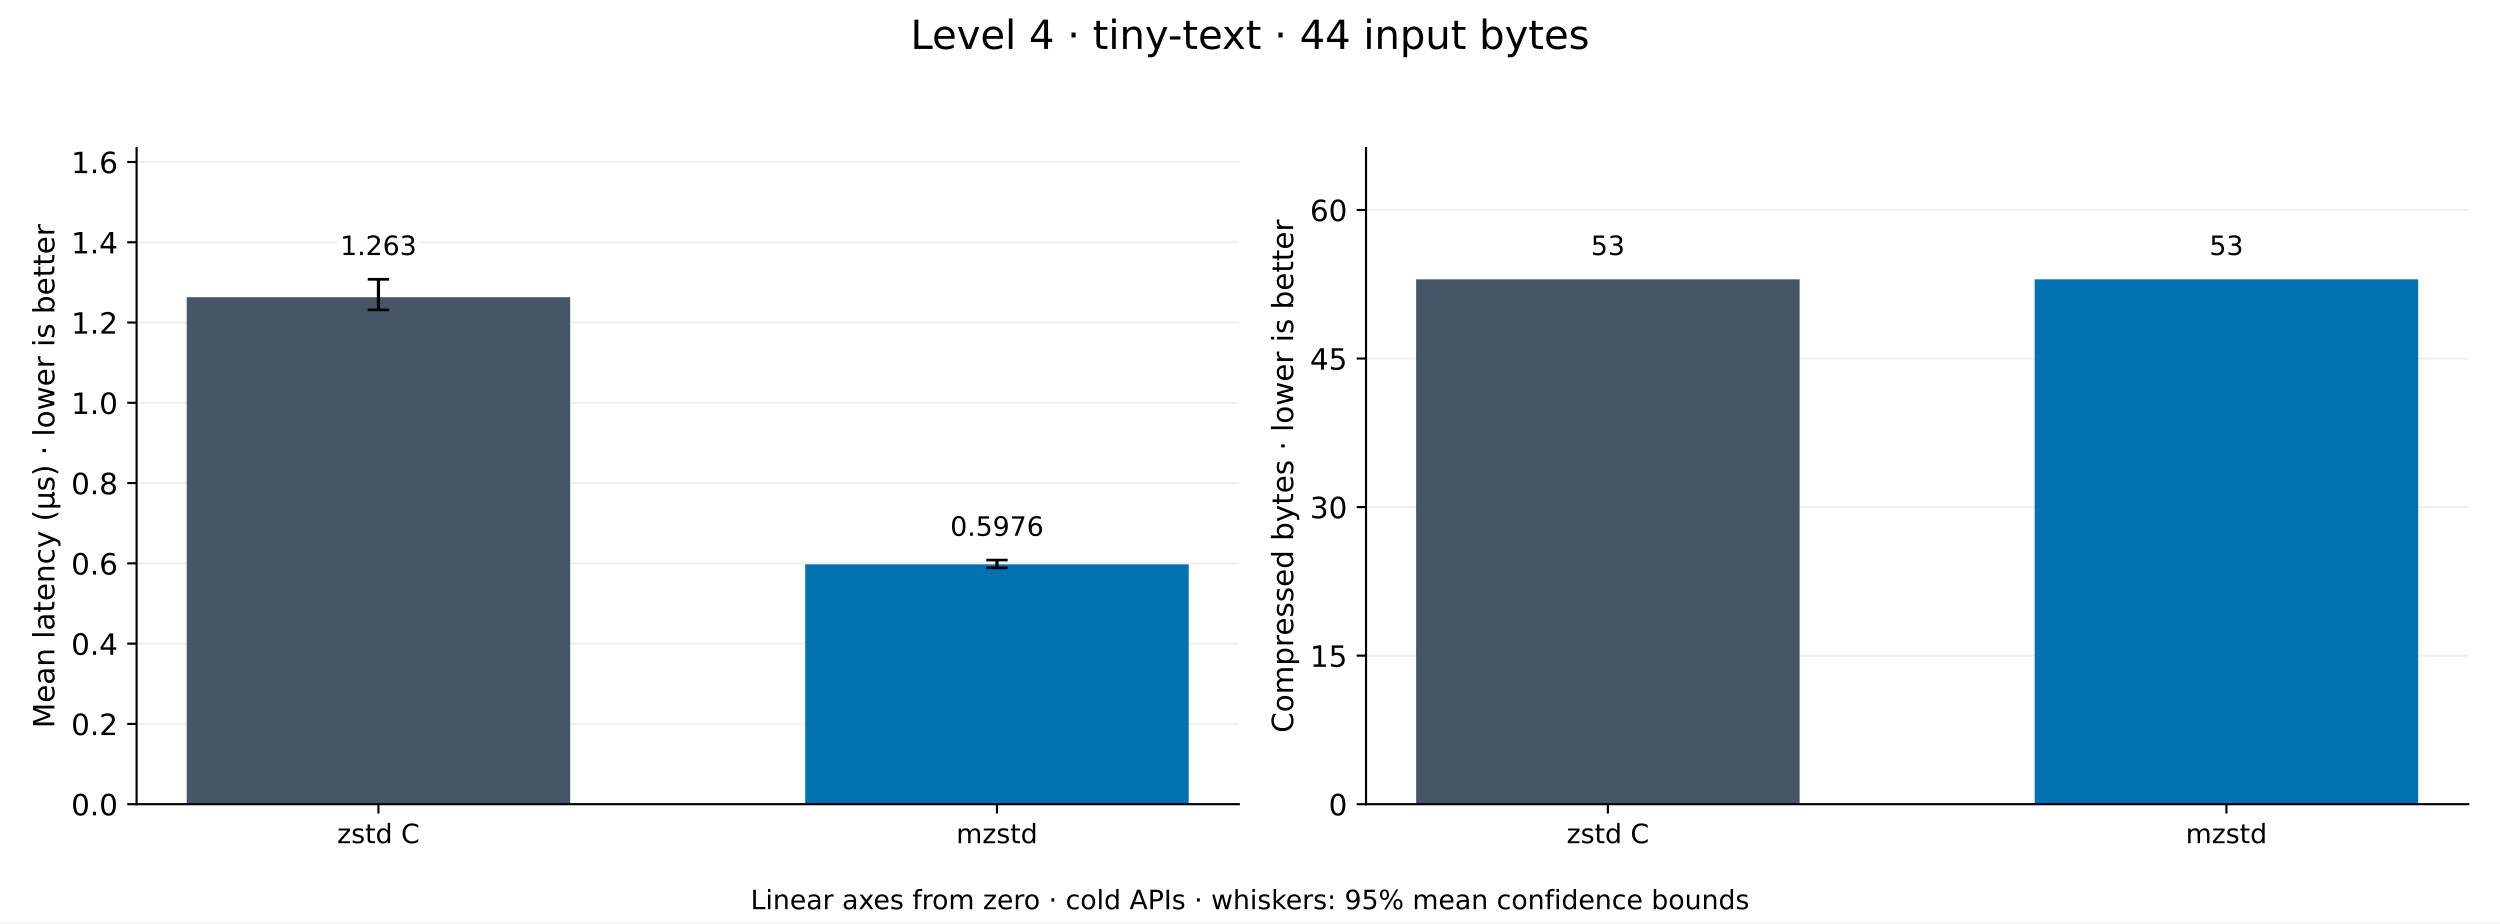
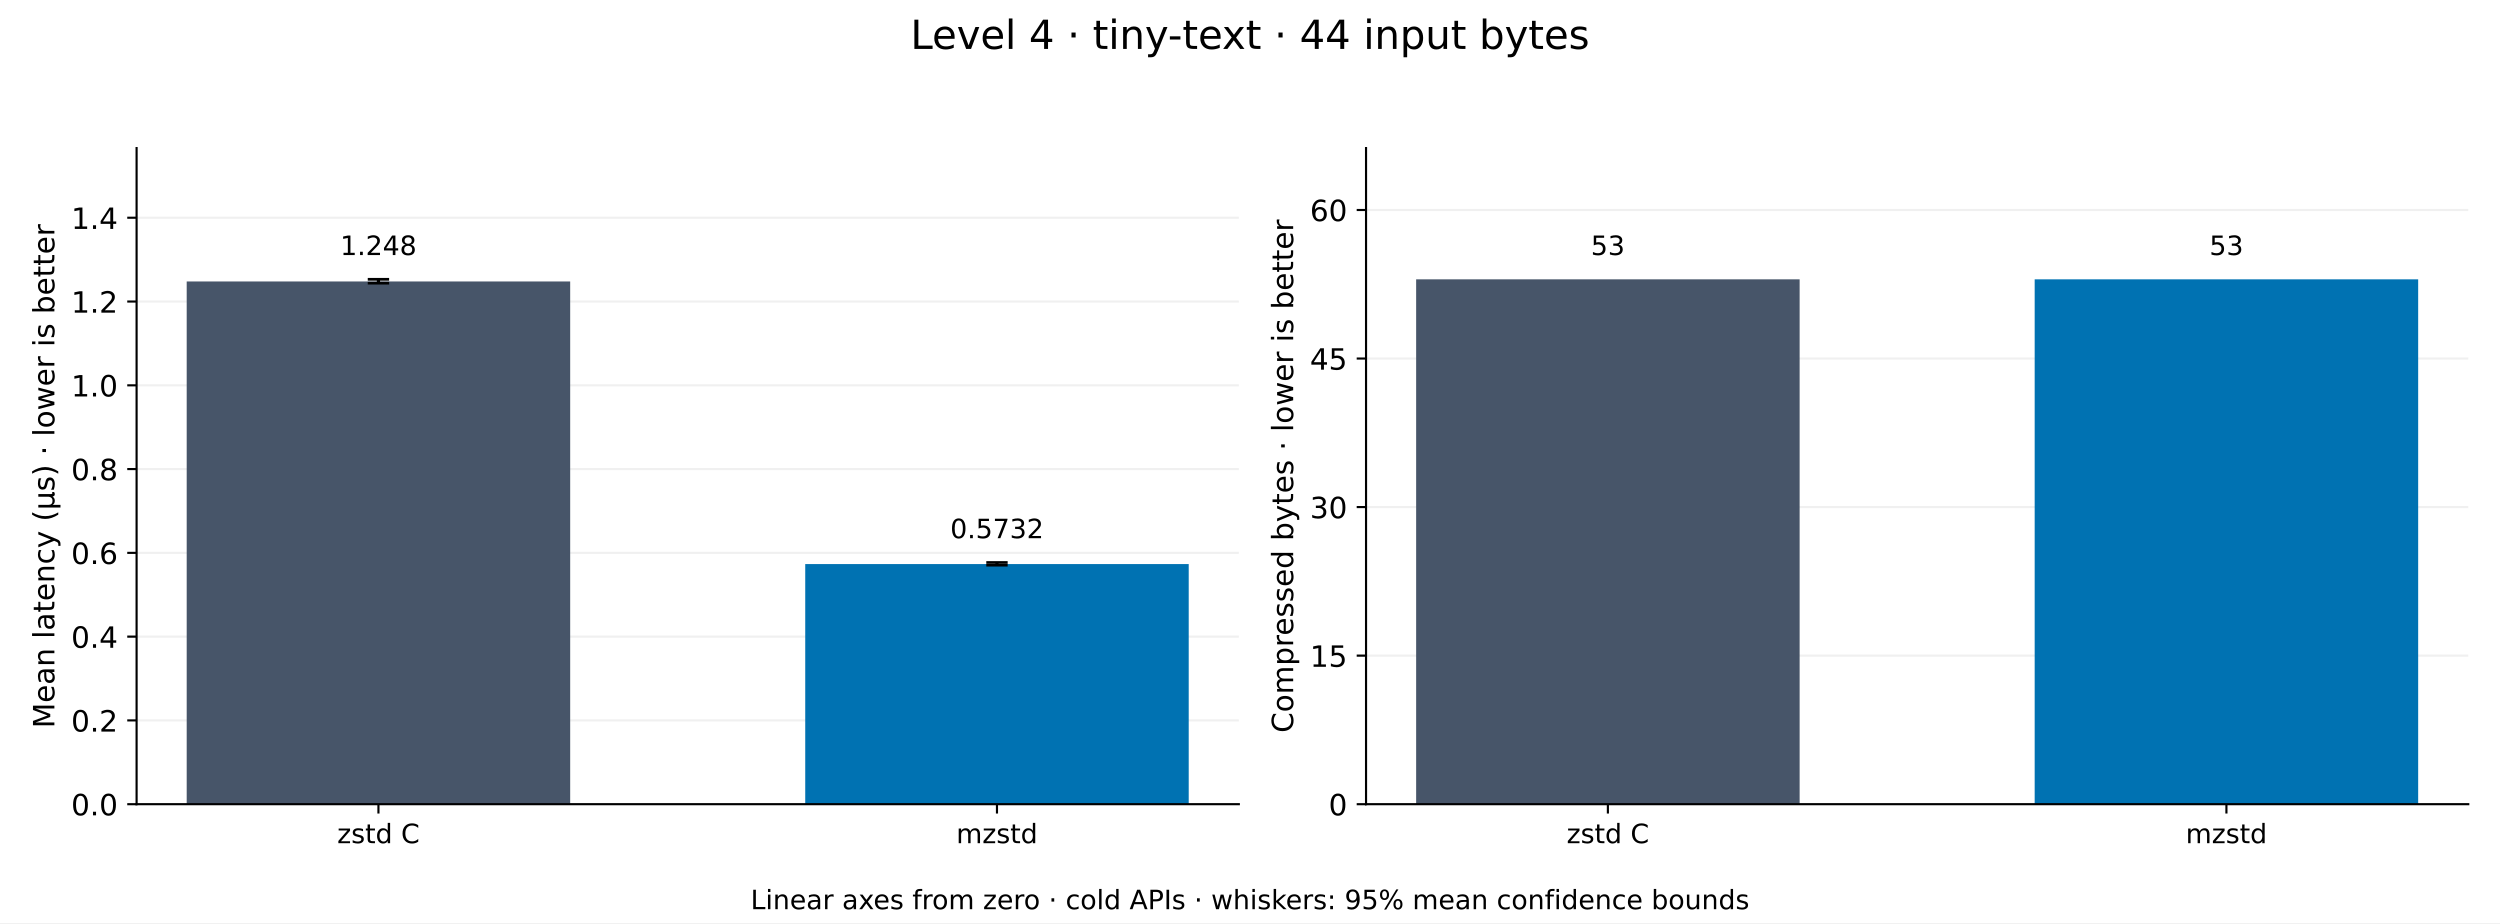
<svg xmlns="http://www.w3.org/2000/svg" xmlns:xlink="http://www.w3.org/1999/xlink" width="936pt" height="345.6pt" viewBox="0 0 936 345.6" version="1.1">
  <defs>
    <style type="text/css">*{stroke-linejoin: round; stroke-linecap: butt}</style>
  </defs>
  <g id="figure_1">
    <g id="patch_1">
      <path d="M 0 345.6 L 936 345.6 L 936 0 L 0 0 z " style="fill: #ffffff" />
    </g>
    <g id="axes_1">
      <g id="patch_2">
        <path d="M 51.14 301.088 L 463.815 301.088 L 463.815 55.44 L 51.14 55.44 z " style="fill: #ffffff" />
      </g>
      <g id="matplotlib.axis_1">
        <g id="xtick_1">
          <g id="line2d_1">
            <defs>
              <path id="mcbfd24ea1b" d="M 0 0 L 0 3.5 " style="stroke: #000000; stroke-width: 0.8" />
            </defs>
            <g>
              <use xlink:href="#mcbfd24ea1b" x="141.688" y="301.088" style="stroke: #000000; stroke-width: 0.8" />
            </g>
          </g>
          <g id="text_1">
            <text style="font-size: 10px; font-family: 'DejaVu Sans', 'Bitstream Vera Sans', 'Computer Modern Sans Serif', 'Lucida Grande', 'Verdana', 'Geneva', 'Lucid', 'Arial', 'Helvetica', 'Avant Garde', sans-serif; text-anchor: middle" x="141.688" y="315.686" transform="rotate(-0 141.6877 315.6864)">zstd C</text>
          </g>
        </g>
        <g id="xtick_2">
          <g id="line2d_2">
            <g>
              <use xlink:href="#mcbfd24ea1b" x="373.267" y="301.088" style="stroke: #000000; stroke-width: 0.8" />
            </g>
          </g>
          <g id="text_2">
            <text style="font-size: 10px; font-family: 'DejaVu Sans', 'Bitstream Vera Sans', 'Computer Modern Sans Serif', 'Lucida Grande', 'Verdana', 'Geneva', 'Lucid', 'Arial', 'Helvetica', 'Avant Garde', sans-serif; text-anchor: middle" x="373.267" y="315.686" transform="rotate(-0 373.2673 315.6864)">mzstd</text>
          </g>
        </g>
      </g>
      <g id="matplotlib.axis_2">
        <g id="ytick_1">
          <g id="line2d_3">
            <path d="M 51.14 301.088 L 463.815 301.088 " clip-path="url(#p888534b1e1)" style="fill: none; stroke: #b0b0b0; stroke-opacity: 0.18; stroke-width: 0.8; stroke-linecap: square" />
          </g>
          <g id="line2d_4">
            <defs>
              <path id="m862e928616" d="M 0 0 L -3.5 0 " style="stroke: #000000; stroke-width: 0.8" />
            </defs>
            <g>
              <use xlink:href="#m862e928616" x="51.14" y="301.088" style="stroke: #000000; stroke-width: 0.8" />
            </g>
          </g>
          <g id="text_3">
            <text style="font-size: 11px; font-family: 'DejaVu Sans', 'Bitstream Vera Sans', 'Computer Modern Sans Serif', 'Lucida Grande', 'Verdana', 'Geneva', 'Lucid', 'Arial', 'Helvetica', 'Avant Garde', sans-serif; text-anchor: end" x="44.14" y="305.267" transform="rotate(-0 44.14 305.2671)">0.0</text>
          </g>
        </g>
        <g id="ytick_2">
          <g id="line2d_5">
-             <path d="M 51.14 271.032 L 463.815 271.032 " clip-path="url(#p888534b1e1)" style="fill: none; stroke: #b0b0b0; stroke-opacity: 0.18; stroke-width: 0.8; stroke-linecap: square" />
+             <path d="M 51.14 269.722 L 463.815 269.722 " clip-path="url(#p888534b1e1)" style="fill: none; stroke: #b0b0b0; stroke-opacity: 0.18; stroke-width: 0.8; stroke-linecap: square" />
          </g>
          <g id="line2d_6">
            <g>
-               <use xlink:href="#m862e928616" x="51.14" y="271.032" style="stroke: #000000; stroke-width: 0.8" />
+               <use xlink:href="#m862e928616" x="51.14" y="269.722" style="stroke: #000000; stroke-width: 0.8" />
            </g>
          </g>
          <g id="text_4">
-             <text style="font-size: 11px; font-family: 'DejaVu Sans', 'Bitstream Vera Sans', 'Computer Modern Sans Serif', 'Lucida Grande', 'Verdana', 'Geneva', 'Lucid', 'Arial', 'Helvetica', 'Avant Garde', sans-serif; text-anchor: end" x="44.14" y="275.212" transform="rotate(-0 44.14 275.2116)">0.2</text>
+             <text style="font-size: 11px; font-family: 'DejaVu Sans', 'Bitstream Vera Sans', 'Computer Modern Sans Serif', 'Lucida Grande', 'Verdana', 'Geneva', 'Lucid', 'Arial', 'Helvetica', 'Avant Garde', sans-serif; text-anchor: end" x="44.14" y="273.901" transform="rotate(-0 44.14 273.9011)">0.2</text>
          </g>
        </g>
        <g id="ytick_3">
          <g id="line2d_7">
-             <path d="M 51.14 240.977 L 463.815 240.977 " clip-path="url(#p888534b1e1)" style="fill: none; stroke: #b0b0b0; stroke-opacity: 0.18; stroke-width: 0.8; stroke-linecap: square" />
+             <path d="M 51.14 238.356 L 463.815 238.356 " clip-path="url(#p888534b1e1)" style="fill: none; stroke: #b0b0b0; stroke-opacity: 0.18; stroke-width: 0.8; stroke-linecap: square" />
          </g>
          <g id="line2d_8">
            <g>
-               <use xlink:href="#m862e928616" x="51.14" y="240.977" style="stroke: #000000; stroke-width: 0.8" />
+               <use xlink:href="#m862e928616" x="51.14" y="238.356" style="stroke: #000000; stroke-width: 0.8" />
            </g>
          </g>
          <g id="text_5">
-             <text style="font-size: 11px; font-family: 'DejaVu Sans', 'Bitstream Vera Sans', 'Computer Modern Sans Serif', 'Lucida Grande', 'Verdana', 'Geneva', 'Lucid', 'Arial', 'Helvetica', 'Avant Garde', sans-serif; text-anchor: end" x="44.14" y="245.156" transform="rotate(-0 44.14 245.1561)">0.4</text>
+             <text style="font-size: 11px; font-family: 'DejaVu Sans', 'Bitstream Vera Sans', 'Computer Modern Sans Serif', 'Lucida Grande', 'Verdana', 'Geneva', 'Lucid', 'Arial', 'Helvetica', 'Avant Garde', sans-serif; text-anchor: end" x="44.14" y="242.535" transform="rotate(-0 44.14 242.5351)">0.4</text>
          </g>
        </g>
        <g id="ytick_4">
          <g id="line2d_9">
-             <path d="M 51.14 210.921 L 463.815 210.921 " clip-path="url(#p888534b1e1)" style="fill: none; stroke: #b0b0b0; stroke-opacity: 0.18; stroke-width: 0.8; stroke-linecap: square" />
+             <path d="M 51.14 206.99 L 463.815 206.99 " clip-path="url(#p888534b1e1)" style="fill: none; stroke: #b0b0b0; stroke-opacity: 0.18; stroke-width: 0.8; stroke-linecap: square" />
          </g>
          <g id="line2d_10">
            <g>
-               <use xlink:href="#m862e928616" x="51.14" y="210.921" style="stroke: #000000; stroke-width: 0.8" />
+               <use xlink:href="#m862e928616" x="51.14" y="206.99" style="stroke: #000000; stroke-width: 0.8" />
            </g>
          </g>
          <g id="text_6">
-             <text style="font-size: 11px; font-family: 'DejaVu Sans', 'Bitstream Vera Sans', 'Computer Modern Sans Serif', 'Lucida Grande', 'Verdana', 'Geneva', 'Lucid', 'Arial', 'Helvetica', 'Avant Garde', sans-serif; text-anchor: end" x="44.14" y="215.101" transform="rotate(-0 44.14 215.1006)">0.6</text>
+             <text style="font-size: 11px; font-family: 'DejaVu Sans', 'Bitstream Vera Sans', 'Computer Modern Sans Serif', 'Lucida Grande', 'Verdana', 'Geneva', 'Lucid', 'Arial', 'Helvetica', 'Avant Garde', sans-serif; text-anchor: end" x="44.14" y="211.169" transform="rotate(-0 44.14 211.169)">0.6</text>
          </g>
        </g>
        <g id="ytick_5">
          <g id="line2d_11">
-             <path d="M 51.14 180.866 L 463.815 180.866 " clip-path="url(#p888534b1e1)" style="fill: none; stroke: #b0b0b0; stroke-opacity: 0.18; stroke-width: 0.8; stroke-linecap: square" />
+             <path d="M 51.14 175.624 L 463.815 175.624 " clip-path="url(#p888534b1e1)" style="fill: none; stroke: #b0b0b0; stroke-opacity: 0.18; stroke-width: 0.8; stroke-linecap: square" />
          </g>
          <g id="line2d_12">
            <g>
-               <use xlink:href="#m862e928616" x="51.14" y="180.866" style="stroke: #000000; stroke-width: 0.8" />
+               <use xlink:href="#m862e928616" x="51.14" y="175.624" style="stroke: #000000; stroke-width: 0.8" />
            </g>
          </g>
          <g id="text_7">
-             <text style="font-size: 11px; font-family: 'DejaVu Sans', 'Bitstream Vera Sans', 'Computer Modern Sans Serif', 'Lucida Grande', 'Verdana', 'Geneva', 'Lucid', 'Arial', 'Helvetica', 'Avant Garde', sans-serif; text-anchor: end" x="44.14" y="185.045" transform="rotate(-0 44.14 185.0451)">0.8</text>
+             <text style="font-size: 11px; font-family: 'DejaVu Sans', 'Bitstream Vera Sans', 'Computer Modern Sans Serif', 'Lucida Grande', 'Verdana', 'Geneva', 'Lucid', 'Arial', 'Helvetica', 'Avant Garde', sans-serif; text-anchor: end" x="44.14" y="179.803" transform="rotate(-0 44.14 179.803)">0.8</text>
          </g>
        </g>
        <g id="ytick_6">
          <g id="line2d_13">
-             <path d="M 51.14 150.81 L 463.815 150.81 " clip-path="url(#p888534b1e1)" style="fill: none; stroke: #b0b0b0; stroke-opacity: 0.18; stroke-width: 0.8; stroke-linecap: square" />
+             <path d="M 51.14 144.258 L 463.815 144.258 " clip-path="url(#p888534b1e1)" style="fill: none; stroke: #b0b0b0; stroke-opacity: 0.18; stroke-width: 0.8; stroke-linecap: square" />
          </g>
          <g id="line2d_14">
            <g>
-               <use xlink:href="#m862e928616" x="51.14" y="150.81" style="stroke: #000000; stroke-width: 0.8" />
+               <use xlink:href="#m862e928616" x="51.14" y="144.258" style="stroke: #000000; stroke-width: 0.8" />
            </g>
          </g>
          <g id="text_8">
-             <text style="font-size: 11px; font-family: 'DejaVu Sans', 'Bitstream Vera Sans', 'Computer Modern Sans Serif', 'Lucida Grande', 'Verdana', 'Geneva', 'Lucid', 'Arial', 'Helvetica', 'Avant Garde', sans-serif; text-anchor: end" x="44.14" y="154.99" transform="rotate(-0 44.14 154.9896)">1.0</text>
+             <text style="font-size: 11px; font-family: 'DejaVu Sans', 'Bitstream Vera Sans', 'Computer Modern Sans Serif', 'Lucida Grande', 'Verdana', 'Geneva', 'Lucid', 'Arial', 'Helvetica', 'Avant Garde', sans-serif; text-anchor: end" x="44.14" y="148.437" transform="rotate(-0 44.14 148.4369)">1.0</text>
          </g>
        </g>
        <g id="ytick_7">
          <g id="line2d_15">
-             <path d="M 51.14 120.755 L 463.815 120.755 " clip-path="url(#p888534b1e1)" style="fill: none; stroke: #b0b0b0; stroke-opacity: 0.18; stroke-width: 0.8; stroke-linecap: square" />
+             <path d="M 51.14 112.892 L 463.815 112.892 " clip-path="url(#p888534b1e1)" style="fill: none; stroke: #b0b0b0; stroke-opacity: 0.18; stroke-width: 0.8; stroke-linecap: square" />
          </g>
          <g id="line2d_16">
            <g>
-               <use xlink:href="#m862e928616" x="51.14" y="120.755" style="stroke: #000000; stroke-width: 0.8" />
+               <use xlink:href="#m862e928616" x="51.14" y="112.892" style="stroke: #000000; stroke-width: 0.8" />
            </g>
          </g>
          <g id="text_9">
-             <text style="font-size: 11px; font-family: 'DejaVu Sans', 'Bitstream Vera Sans', 'Computer Modern Sans Serif', 'Lucida Grande', 'Verdana', 'Geneva', 'Lucid', 'Arial', 'Helvetica', 'Avant Garde', sans-serif; text-anchor: end" x="44.14" y="124.934" transform="rotate(-0 44.14 124.9341)">1.2</text>
+             <text style="font-size: 11px; font-family: 'DejaVu Sans', 'Bitstream Vera Sans', 'Computer Modern Sans Serif', 'Lucida Grande', 'Verdana', 'Geneva', 'Lucid', 'Arial', 'Helvetica', 'Avant Garde', sans-serif; text-anchor: end" x="44.14" y="117.071" transform="rotate(-0 44.14 117.0709)">1.2</text>
          </g>
        </g>
        <g id="ytick_8">
          <g id="line2d_17">
-             <path d="M 51.14 90.699 L 463.815 90.699 " clip-path="url(#p888534b1e1)" style="fill: none; stroke: #b0b0b0; stroke-opacity: 0.18; stroke-width: 0.8; stroke-linecap: square" />
+             <path d="M 51.14 81.526 L 463.815 81.526 " clip-path="url(#p888534b1e1)" style="fill: none; stroke: #b0b0b0; stroke-opacity: 0.18; stroke-width: 0.8; stroke-linecap: square" />
          </g>
          <g id="line2d_18">
            <g>
-               <use xlink:href="#m862e928616" x="51.14" y="90.699" style="stroke: #000000; stroke-width: 0.8" />
+               <use xlink:href="#m862e928616" x="51.14" y="81.526" style="stroke: #000000; stroke-width: 0.8" />
            </g>
          </g>
          <g id="text_10">
-             <text style="font-size: 11px; font-family: 'DejaVu Sans', 'Bitstream Vera Sans', 'Computer Modern Sans Serif', 'Lucida Grande', 'Verdana', 'Geneva', 'Lucid', 'Arial', 'Helvetica', 'Avant Garde', sans-serif; text-anchor: end" x="44.14" y="94.879" transform="rotate(-0 44.14 94.87861)">1.4</text>
-           </g>
-         </g>
-         <g id="ytick_9">
-           <g id="line2d_19">
-             <path d="M 51.14 60.644 L 463.815 60.644 " clip-path="url(#p888534b1e1)" style="fill: none; stroke: #b0b0b0; stroke-opacity: 0.18; stroke-width: 0.8; stroke-linecap: square" />
-           </g>
-           <g id="line2d_20">
-             <g>
-               <use xlink:href="#m862e928616" x="51.14" y="60.644" style="stroke: #000000; stroke-width: 0.8" />
-             </g>
-           </g>
-           <g id="text_11">
-             <text style="font-size: 11px; font-family: 'DejaVu Sans', 'Bitstream Vera Sans', 'Computer Modern Sans Serif', 'Lucida Grande', 'Verdana', 'Geneva', 'Lucid', 'Arial', 'Helvetica', 'Avant Garde', sans-serif; text-anchor: end" x="44.14" y="64.823" transform="rotate(-0 44.14 64.8231)">1.6</text>
-           </g>
-         </g>
-         <g id="text_12">
+             <text style="font-size: 11px; font-family: 'DejaVu Sans', 'Bitstream Vera Sans', 'Computer Modern Sans Serif', 'Lucida Grande', 'Verdana', 'Geneva', 'Lucid', 'Arial', 'Helvetica', 'Avant Garde', sans-serif; text-anchor: end" x="44.14" y="85.705" transform="rotate(-0 44.14 85.70483)">1.4</text>
+           </g>
+         </g>
+         <g id="text_11">
          <text style="font-size: 11px; font-family: 'DejaVu Sans', 'Bitstream Vera Sans', 'Computer Modern Sans Serif', 'Lucida Grande', 'Verdana', 'Geneva', 'Lucid', 'Arial', 'Helvetica', 'Avant Garde', sans-serif; text-anchor: middle" x="20.359" y="178.264" transform="rotate(-90 20.35891 178.264)">Mean latency (µs) · lower is better</text>
        </g>
      </g>
      <g id="patch_3">
-         <path d="M 69.898 301.088 L 213.477 301.088 L 213.477 111.27 L 69.898 111.27 z " clip-path="url(#p888534b1e1)" style="fill: #475569" />
+         <path d="M 69.898 301.088 L 213.477 301.088 L 213.477 105.391 L 69.898 105.391 z " clip-path="url(#p888534b1e1)" style="fill: #475569" />
      </g>
      <g id="patch_4">
-         <path d="M 301.478 301.088 L 445.057 301.088 L 445.057 211.279 L 301.478 211.279 z " clip-path="url(#p888534b1e1)" style="fill: #0072b2" />
+         <path d="M 301.478 301.088 L 445.057 301.088 L 445.057 211.188 L 301.478 211.188 z " clip-path="url(#p888534b1e1)" style="fill: #0072b2" />
      </g>
      <g id="LineCollection_1">
-         <path d="M 141.688 116.024 L 141.688 104.57 " clip-path="url(#p888534b1e1)" style="fill: none; stroke: #000000; stroke-width: 1.2" />
-         <path d="M 373.267 212.607 L 373.267 209.69 " clip-path="url(#p888534b1e1)" style="fill: none; stroke: #000000; stroke-width: 1.2" />
-       </g>
-       <g id="line2d_21">
+         <path d="M 141.688 106.027 L 141.688 104.57 " clip-path="url(#p888534b1e1)" style="fill: none; stroke: #000000; stroke-width: 1.2" />
+         <path d="M 373.267 211.612 L 373.267 210.588 " clip-path="url(#p888534b1e1)" style="fill: none; stroke: #000000; stroke-width: 1.2" />
+       </g>
+       <g id="line2d_19">
        <defs>
          <path id="mf7f69e77f0" d="M 4 0 L -4 -0 " style="stroke: #000000" />
        </defs>
        <g clip-path="url(#p888534b1e1)">
-           <use xlink:href="#mf7f69e77f0" x="141.688" y="116.024" style="fill: #1f77b4; stroke: #000000" />
-           <use xlink:href="#mf7f69e77f0" x="373.267" y="212.607" style="fill: #1f77b4; stroke: #000000" />
-         </g>
-       </g>
-       <g id="line2d_22">
+           <use xlink:href="#mf7f69e77f0" x="141.688" y="106.027" style="fill: #1f77b4; stroke: #000000" />
+           <use xlink:href="#mf7f69e77f0" x="373.267" y="211.612" style="fill: #1f77b4; stroke: #000000" />
+         </g>
+       </g>
+       <g id="line2d_20">
        <g clip-path="url(#p888534b1e1)">
          <use xlink:href="#mf7f69e77f0" x="141.688" y="104.57" style="fill: #1f77b4; stroke: #000000" />
-           <use xlink:href="#mf7f69e77f0" x="373.267" y="209.69" style="fill: #1f77b4; stroke: #000000" />
+           <use xlink:href="#mf7f69e77f0" x="373.267" y="210.588" style="fill: #1f77b4; stroke: #000000" />
        </g>
      </g>
      <g id="patch_5">
        <path d="M 51.14 301.088 L 51.14 55.44 " style="fill: none; stroke: #000000; stroke-width: 0.8; stroke-linejoin: miter; stroke-linecap: square" />
      </g>
      <g id="patch_6">
        <path d="M 51.14 301.088 L 463.815 301.088 " style="fill: none; stroke: #000000; stroke-width: 0.8; stroke-linejoin: miter; stroke-linecap: square" />
      </g>
-       <g id="text_13">
+       <g id="text_12">
        <g id="patch_7">
          <path d="M 126.374 98.57 L 157.002 98.57 L 157.002 86.891 L 126.374 86.891 z " style="fill: #ffffff; opacity: 0.9" />
        </g>
-         <text style="font-size: 10px; font-family: 'DejaVu Sans', 'Bitstream Vera Sans', 'Computer Modern Sans Serif', 'Lucida Grande', 'Verdana', 'Geneva', 'Lucid', 'Arial', 'Helvetica', 'Avant Garde', sans-serif; text-anchor: middle" x="141.688" y="95.49" transform="rotate(-0 141.6877 95.48991)">1.263</text>
-       </g>
-       <g id="text_14">
+         <text style="font-size: 10px; font-family: 'DejaVu Sans', 'Bitstream Vera Sans', 'Computer Modern Sans Serif', 'Lucida Grande', 'Verdana', 'Geneva', 'Lucid', 'Arial', 'Helvetica', 'Avant Garde', sans-serif; text-anchor: middle" x="141.688" y="95.49" transform="rotate(-0 141.6877 95.48991)">1.248</text>
+       </g>
+       <g id="text_13">
        <g id="patch_8">
-           <path d="M 354.772 203.69 L 391.763 203.69 L 391.763 192.012 L 354.772 192.012 z " style="fill: #ffffff; opacity: 0.9" />
-         </g>
-         <text style="font-size: 10px; font-family: 'DejaVu Sans', 'Bitstream Vera Sans', 'Computer Modern Sans Serif', 'Lucida Grande', 'Verdana', 'Geneva', 'Lucid', 'Arial', 'Helvetica', 'Avant Garde', sans-serif; text-anchor: middle" x="373.267" y="200.61" transform="rotate(-0 373.2673 200.6102)">0.5976</text>
+           <path d="M 354.772 204.588 L 391.763 204.588 L 391.763 192.91 L 354.772 192.91 z " style="fill: #ffffff; opacity: 0.9" />
+         </g>
+         <text style="font-size: 10px; font-family: 'DejaVu Sans', 'Bitstream Vera Sans', 'Computer Modern Sans Serif', 'Lucida Grande', 'Verdana', 'Geneva', 'Lucid', 'Arial', 'Helvetica', 'Avant Garde', sans-serif; text-anchor: middle" x="373.267" y="201.509" transform="rotate(-0 373.2673 201.5087)">0.5732</text>
      </g>
    </g>
    <g id="axes_2">
      <g id="patch_9">
        <path d="M 511.445 301.088 L 924.12 301.088 L 924.12 55.44 L 511.445 55.44 z " style="fill: #ffffff" />
      </g>
      <g id="matplotlib.axis_3">
        <g id="xtick_3">
+           <g id="line2d_21">
+             <g>
+               <use xlink:href="#mcbfd24ea1b" x="601.993" y="301.088" style="stroke: #000000; stroke-width: 0.8" />
+             </g>
+           </g>
+           <g id="text_14">
+             <text style="font-size: 10px; font-family: 'DejaVu Sans', 'Bitstream Vera Sans', 'Computer Modern Sans Serif', 'Lucida Grande', 'Verdana', 'Geneva', 'Lucid', 'Arial', 'Helvetica', 'Avant Garde', sans-serif; text-anchor: middle" x="601.993" y="315.686" transform="rotate(-0 601.9927 315.6864)">zstd C</text>
+           </g>
+         </g>
+         <g id="xtick_4">
+           <g id="line2d_22">
+             <g>
+               <use xlink:href="#mcbfd24ea1b" x="833.572" y="301.088" style="stroke: #000000; stroke-width: 0.8" />
+             </g>
+           </g>
+           <g id="text_15">
+             <text style="font-size: 10px; font-family: 'DejaVu Sans', 'Bitstream Vera Sans', 'Computer Modern Sans Serif', 'Lucida Grande', 'Verdana', 'Geneva', 'Lucid', 'Arial', 'Helvetica', 'Avant Garde', sans-serif; text-anchor: middle" x="833.572" y="315.686" transform="rotate(-0 833.5723 315.6864)">mzstd</text>
+           </g>
+         </g>
+       </g>
+       <g id="matplotlib.axis_4">
+         <g id="ytick_9">
          <g id="line2d_23">
-             <g>
-               <use xlink:href="#mcbfd24ea1b" x="601.993" y="301.088" style="stroke: #000000; stroke-width: 0.8" />
-             </g>
-           </g>
-           <g id="text_15">
-             <text style="font-size: 10px; font-family: 'DejaVu Sans', 'Bitstream Vera Sans', 'Computer Modern Sans Serif', 'Lucida Grande', 'Verdana', 'Geneva', 'Lucid', 'Arial', 'Helvetica', 'Avant Garde', sans-serif; text-anchor: middle" x="601.993" y="315.686" transform="rotate(-0 601.9927 315.6864)">zstd C</text>
-           </g>
-         </g>
-         <g id="xtick_4">
+             <path d="M 511.445 301.088 L 924.12 301.088 " clip-path="url(#p13f68275f2)" style="fill: none; stroke: #b0b0b0; stroke-opacity: 0.18; stroke-width: 0.8; stroke-linecap: square" />
+           </g>
          <g id="line2d_24">
            <g>
-               <use xlink:href="#mcbfd24ea1b" x="833.572" y="301.088" style="stroke: #000000; stroke-width: 0.8" />
+               <use xlink:href="#m862e928616" x="511.445" y="301.088" style="stroke: #000000; stroke-width: 0.8" />
            </g>
          </g>
          <g id="text_16">
-             <text style="font-size: 10px; font-family: 'DejaVu Sans', 'Bitstream Vera Sans', 'Computer Modern Sans Serif', 'Lucida Grande', 'Verdana', 'Geneva', 'Lucid', 'Arial', 'Helvetica', 'Avant Garde', sans-serif; text-anchor: middle" x="833.572" y="315.686" transform="rotate(-0 833.5723 315.6864)">mzstd</text>
-           </g>
-         </g>
-       </g>
-       <g id="matplotlib.axis_4">
+             <text style="font-size: 11px; font-family: 'DejaVu Sans', 'Bitstream Vera Sans', 'Computer Modern Sans Serif', 'Lucida Grande', 'Verdana', 'Geneva', 'Lucid', 'Arial', 'Helvetica', 'Avant Garde', sans-serif; text-anchor: end" x="504.445" y="305.267" transform="rotate(-0 504.445 305.2671)">0</text>
+           </g>
+         </g>
        <g id="ytick_10">
          <g id="line2d_25">
-             <path d="M 511.445 301.088 L 924.12 301.088 " clip-path="url(#p13f68275f2)" style="fill: none; stroke: #b0b0b0; stroke-opacity: 0.18; stroke-width: 0.8; stroke-linecap: square" />
+             <path d="M 511.445 245.47 L 924.12 245.47 " clip-path="url(#p13f68275f2)" style="fill: none; stroke: #b0b0b0; stroke-opacity: 0.18; stroke-width: 0.8; stroke-linecap: square" />
          </g>
          <g id="line2d_26">
            <g>
-               <use xlink:href="#m862e928616" x="511.445" y="301.088" style="stroke: #000000; stroke-width: 0.8" />
+               <use xlink:href="#m862e928616" x="511.445" y="245.47" style="stroke: #000000; stroke-width: 0.8" />
            </g>
          </g>
          <g id="text_17">
-             <text style="font-size: 11px; font-family: 'DejaVu Sans', 'Bitstream Vera Sans', 'Computer Modern Sans Serif', 'Lucida Grande', 'Verdana', 'Geneva', 'Lucid', 'Arial', 'Helvetica', 'Avant Garde', sans-serif; text-anchor: end" x="504.445" y="305.267" transform="rotate(-0 504.445 305.2671)">0</text>
+             <text style="font-size: 11px; font-family: 'DejaVu Sans', 'Bitstream Vera Sans', 'Computer Modern Sans Serif', 'Lucida Grande', 'Verdana', 'Geneva', 'Lucid', 'Arial', 'Helvetica', 'Avant Garde', sans-serif; text-anchor: end" x="504.445" y="249.649" transform="rotate(-0 504.445 249.6487)">15</text>
          </g>
        </g>
        <g id="ytick_11">
          <g id="line2d_27">
-             <path d="M 511.445 245.47 L 924.12 245.47 " clip-path="url(#p13f68275f2)" style="fill: none; stroke: #b0b0b0; stroke-opacity: 0.18; stroke-width: 0.8; stroke-linecap: square" />
+             <path d="M 511.445 189.851 L 924.12 189.851 " clip-path="url(#p13f68275f2)" style="fill: none; stroke: #b0b0b0; stroke-opacity: 0.18; stroke-width: 0.8; stroke-linecap: square" />
          </g>
          <g id="line2d_28">
            <g>
-               <use xlink:href="#m862e928616" x="511.445" y="245.47" style="stroke: #000000; stroke-width: 0.8" />
+               <use xlink:href="#m862e928616" x="511.445" y="189.851" style="stroke: #000000; stroke-width: 0.8" />
            </g>
          </g>
          <g id="text_18">
-             <text style="font-size: 11px; font-family: 'DejaVu Sans', 'Bitstream Vera Sans', 'Computer Modern Sans Serif', 'Lucida Grande', 'Verdana', 'Geneva', 'Lucid', 'Arial', 'Helvetica', 'Avant Garde', sans-serif; text-anchor: end" x="504.445" y="249.649" transform="rotate(-0 504.445 249.6487)">15</text>
+             <text style="font-size: 11px; font-family: 'DejaVu Sans', 'Bitstream Vera Sans', 'Computer Modern Sans Serif', 'Lucida Grande', 'Verdana', 'Geneva', 'Lucid', 'Arial', 'Helvetica', 'Avant Garde', sans-serif; text-anchor: end" x="504.445" y="194.03" transform="rotate(-0 504.445 194.0303)">30</text>
          </g>
        </g>
        <g id="ytick_12">
          <g id="line2d_29">
-             <path d="M 511.445 189.851 L 924.12 189.851 " clip-path="url(#p13f68275f2)" style="fill: none; stroke: #b0b0b0; stroke-opacity: 0.18; stroke-width: 0.8; stroke-linecap: square" />
+             <path d="M 511.445 134.233 L 924.12 134.233 " clip-path="url(#p13f68275f2)" style="fill: none; stroke: #b0b0b0; stroke-opacity: 0.18; stroke-width: 0.8; stroke-linecap: square" />
          </g>
          <g id="line2d_30">
            <g>
-               <use xlink:href="#m862e928616" x="511.445" y="189.851" style="stroke: #000000; stroke-width: 0.8" />
+               <use xlink:href="#m862e928616" x="511.445" y="134.233" style="stroke: #000000; stroke-width: 0.8" />
            </g>
          </g>
          <g id="text_19">
-             <text style="font-size: 11px; font-family: 'DejaVu Sans', 'Bitstream Vera Sans', 'Computer Modern Sans Serif', 'Lucida Grande', 'Verdana', 'Geneva', 'Lucid', 'Arial', 'Helvetica', 'Avant Garde', sans-serif; text-anchor: end" x="504.445" y="194.03" transform="rotate(-0 504.445 194.0303)">30</text>
+             <text style="font-size: 11px; font-family: 'DejaVu Sans', 'Bitstream Vera Sans', 'Computer Modern Sans Serif', 'Lucida Grande', 'Verdana', 'Geneva', 'Lucid', 'Arial', 'Helvetica', 'Avant Garde', sans-serif; text-anchor: end" x="504.445" y="138.412" transform="rotate(-0 504.445 138.4119)">45</text>
          </g>
        </g>
        <g id="ytick_13">
          <g id="line2d_31">
-             <path d="M 511.445 134.233 L 924.12 134.233 " clip-path="url(#p13f68275f2)" style="fill: none; stroke: #b0b0b0; stroke-opacity: 0.18; stroke-width: 0.8; stroke-linecap: square" />
+             <path d="M 511.445 78.614 L 924.12 78.614 " clip-path="url(#p13f68275f2)" style="fill: none; stroke: #b0b0b0; stroke-opacity: 0.18; stroke-width: 0.8; stroke-linecap: square" />
          </g>
          <g id="line2d_32">
            <g>
-               <use xlink:href="#m862e928616" x="511.445" y="134.233" style="stroke: #000000; stroke-width: 0.8" />
+               <use xlink:href="#m862e928616" x="511.445" y="78.614" style="stroke: #000000; stroke-width: 0.8" />
            </g>
          </g>
          <g id="text_20">
-             <text style="font-size: 11px; font-family: 'DejaVu Sans', 'Bitstream Vera Sans', 'Computer Modern Sans Serif', 'Lucida Grande', 'Verdana', 'Geneva', 'Lucid', 'Arial', 'Helvetica', 'Avant Garde', sans-serif; text-anchor: end" x="504.445" y="138.412" transform="rotate(-0 504.445 138.4119)">45</text>
-           </g>
-         </g>
-         <g id="ytick_14">
-           <g id="line2d_33">
-             <path d="M 511.445 78.614 L 924.12 78.614 " clip-path="url(#p13f68275f2)" style="fill: none; stroke: #b0b0b0; stroke-opacity: 0.18; stroke-width: 0.8; stroke-linecap: square" />
-           </g>
-           <g id="line2d_34">
-             <g>
-               <use xlink:href="#m862e928616" x="511.445" y="78.614" style="stroke: #000000; stroke-width: 0.8" />
-             </g>
-           </g>
-           <g id="text_21">
            <text style="font-size: 11px; font-family: 'DejaVu Sans', 'Bitstream Vera Sans', 'Computer Modern Sans Serif', 'Lucida Grande', 'Verdana', 'Geneva', 'Lucid', 'Arial', 'Helvetica', 'Avant Garde', sans-serif; text-anchor: end" x="504.445" y="82.793" transform="rotate(-0 504.445 82.79348)">60</text>
          </g>
        </g>
-         <g id="text_22">
+         <g id="text_21">
          <text style="font-size: 11px; font-family: 'DejaVu Sans', 'Bitstream Vera Sans', 'Computer Modern Sans Serif', 'Lucida Grande', 'Verdana', 'Geneva', 'Lucid', 'Arial', 'Helvetica', 'Avant Garde', sans-serif; text-anchor: middle" x="484.16" y="178.264" transform="rotate(-90 484.1598 178.264)">Compressed bytes · lower is better</text>
        </g>
      </g>
      <g id="patch_10">
        <path d="M 530.203 301.088 L 673.782 301.088 L 673.782 104.57 L 530.203 104.57 z " clip-path="url(#p13f68275f2)" style="fill: #475569" />
      </g>
      <g id="patch_11">
        <path d="M 761.783 301.088 L 905.362 301.088 L 905.362 104.57 L 761.783 104.57 z " clip-path="url(#p13f68275f2)" style="fill: #0072b2" />
      </g>
      <g id="patch_12">
        <path d="M 511.445 301.088 L 511.445 55.44 " style="fill: none; stroke: #000000; stroke-width: 0.8; stroke-linejoin: miter; stroke-linecap: square" />
      </g>
      <g id="patch_13">
        <path d="M 511.445 301.088 L 924.12 301.088 " style="fill: none; stroke: #000000; stroke-width: 0.8; stroke-linejoin: miter; stroke-linecap: square" />
      </g>
-       <g id="text_23">
+       <g id="text_22">
        <g id="patch_14">
          <path d="M 594.63 98.57 L 609.355 98.57 L 609.355 86.891 L 594.63 86.891 z " style="fill: #ffffff; opacity: 0.9" />
        </g>
        <text style="font-size: 10px; font-family: 'DejaVu Sans', 'Bitstream Vera Sans', 'Computer Modern Sans Serif', 'Lucida Grande', 'Verdana', 'Geneva', 'Lucid', 'Arial', 'Helvetica', 'Avant Garde', sans-serif; text-anchor: middle" x="601.993" y="95.49" transform="rotate(-0 601.9927 95.48991)">53</text>
      </g>
-       <g id="text_24">
+       <g id="text_23">
        <g id="patch_15">
          <path d="M 826.21 98.57 L 840.935 98.57 L 840.935 86.891 L 826.21 86.891 z " style="fill: #ffffff; opacity: 0.9" />
        </g>
        <text style="font-size: 10px; font-family: 'DejaVu Sans', 'Bitstream Vera Sans', 'Computer Modern Sans Serif', 'Lucida Grande', 'Verdana', 'Geneva', 'Lucid', 'Arial', 'Helvetica', 'Avant Garde', sans-serif; text-anchor: middle" x="833.572" y="95.49" transform="rotate(-0 833.5723 95.48991)">53</text>
      </g>
    </g>
+     <g id="text_24">
+       <text style="font-size: 15px; font-family: 'DejaVu Sans', 'Bitstream Vera Sans', 'Computer Modern Sans Serif', 'Lucida Grande', 'Verdana', 'Geneva', 'Lucid', 'Arial', 'Helvetica', 'Avant Garde', sans-serif; text-anchor: middle" x="468" y="18.31" transform="rotate(-0 468 18.30966)">Level 4 · tiny-text · 44 input bytes</text>
+     </g>
    <g id="text_25">
-       <text style="font-size: 15px; font-family: 'DejaVu Sans', 'Bitstream Vera Sans', 'Computer Modern Sans Serif', 'Lucida Grande', 'Verdana', 'Geneva', 'Lucid', 'Arial', 'Helvetica', 'Avant Garde', sans-serif; text-anchor: middle" x="468" y="18.31" transform="rotate(-0 468 18.30966)">Level 4 · tiny-text · 44 input bytes</text>
-     </g>
-     <g id="text_26">
      <text style="font-size: 10px; font-family: 'DejaVu Sans', 'Bitstream Vera Sans', 'Computer Modern Sans Serif', 'Lucida Grande', 'Verdana', 'Geneva', 'Lucid', 'Arial', 'Helvetica', 'Avant Garde', sans-serif; text-anchor: middle" x="468" y="340.416" transform="rotate(-0 468 340.416)">Linear axes from zero · cold APIs · whiskers: 95% mean confidence bounds</text>
    </g>
  </g>
  <defs>
    <clipPath id="p888534b1e1">
      <rect x="51.14" y="55.44" width="412.675" height="245.648" />
    </clipPath>
    <clipPath id="p13f68275f2">
      <rect x="511.445" y="55.44" width="412.675" height="245.648" />
    </clipPath>
  </defs>
</svg>
